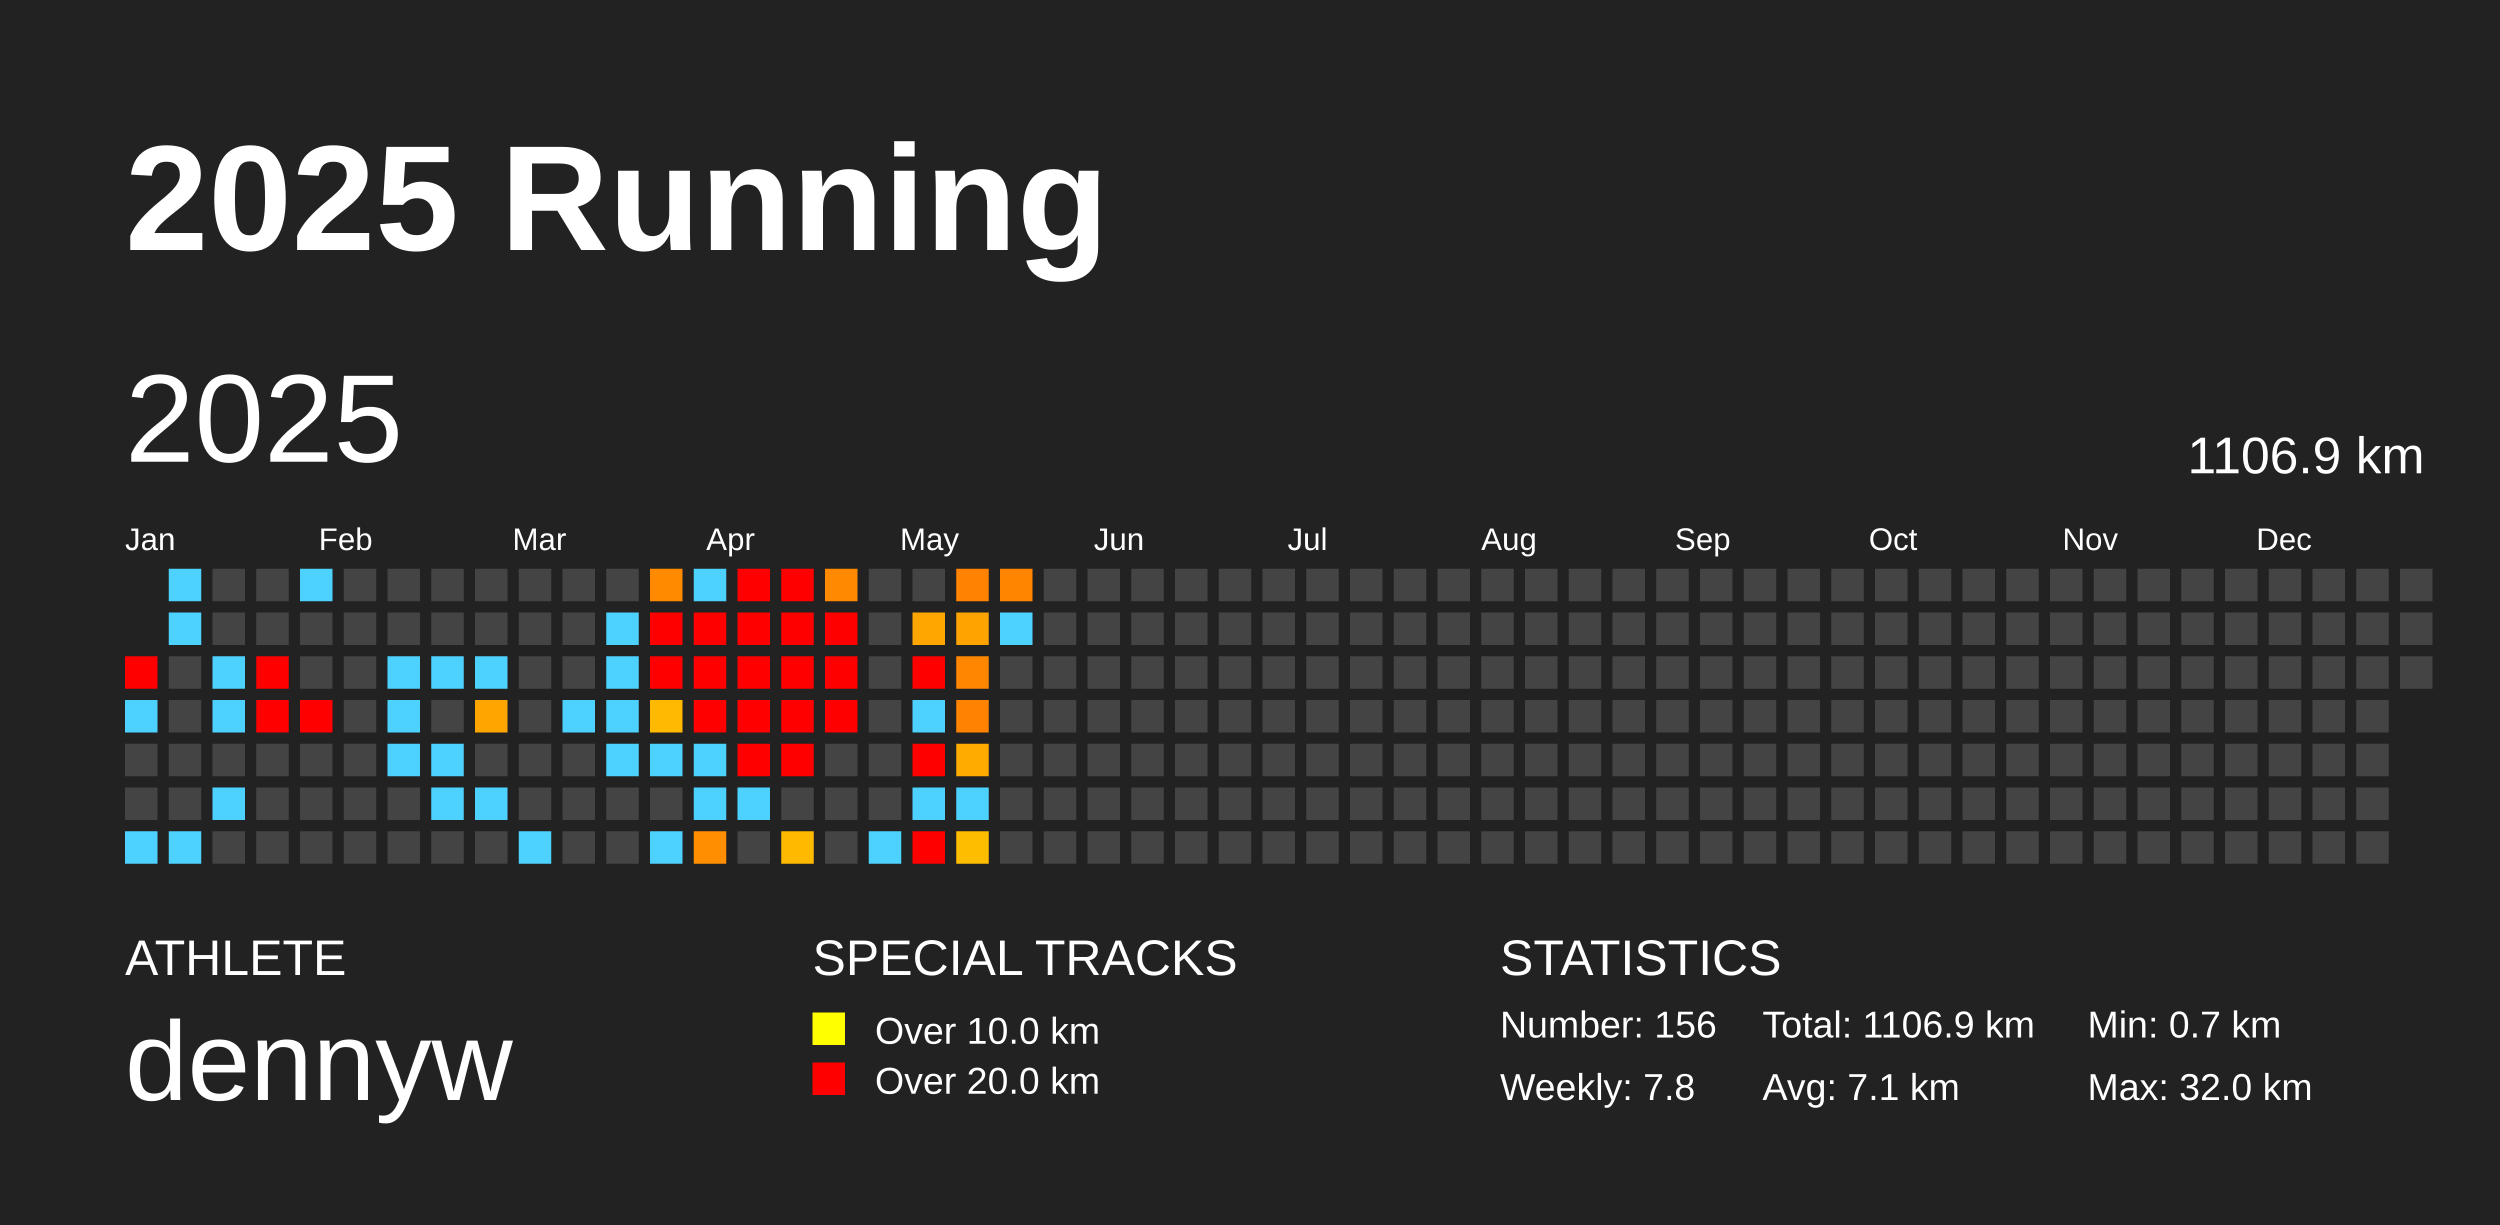
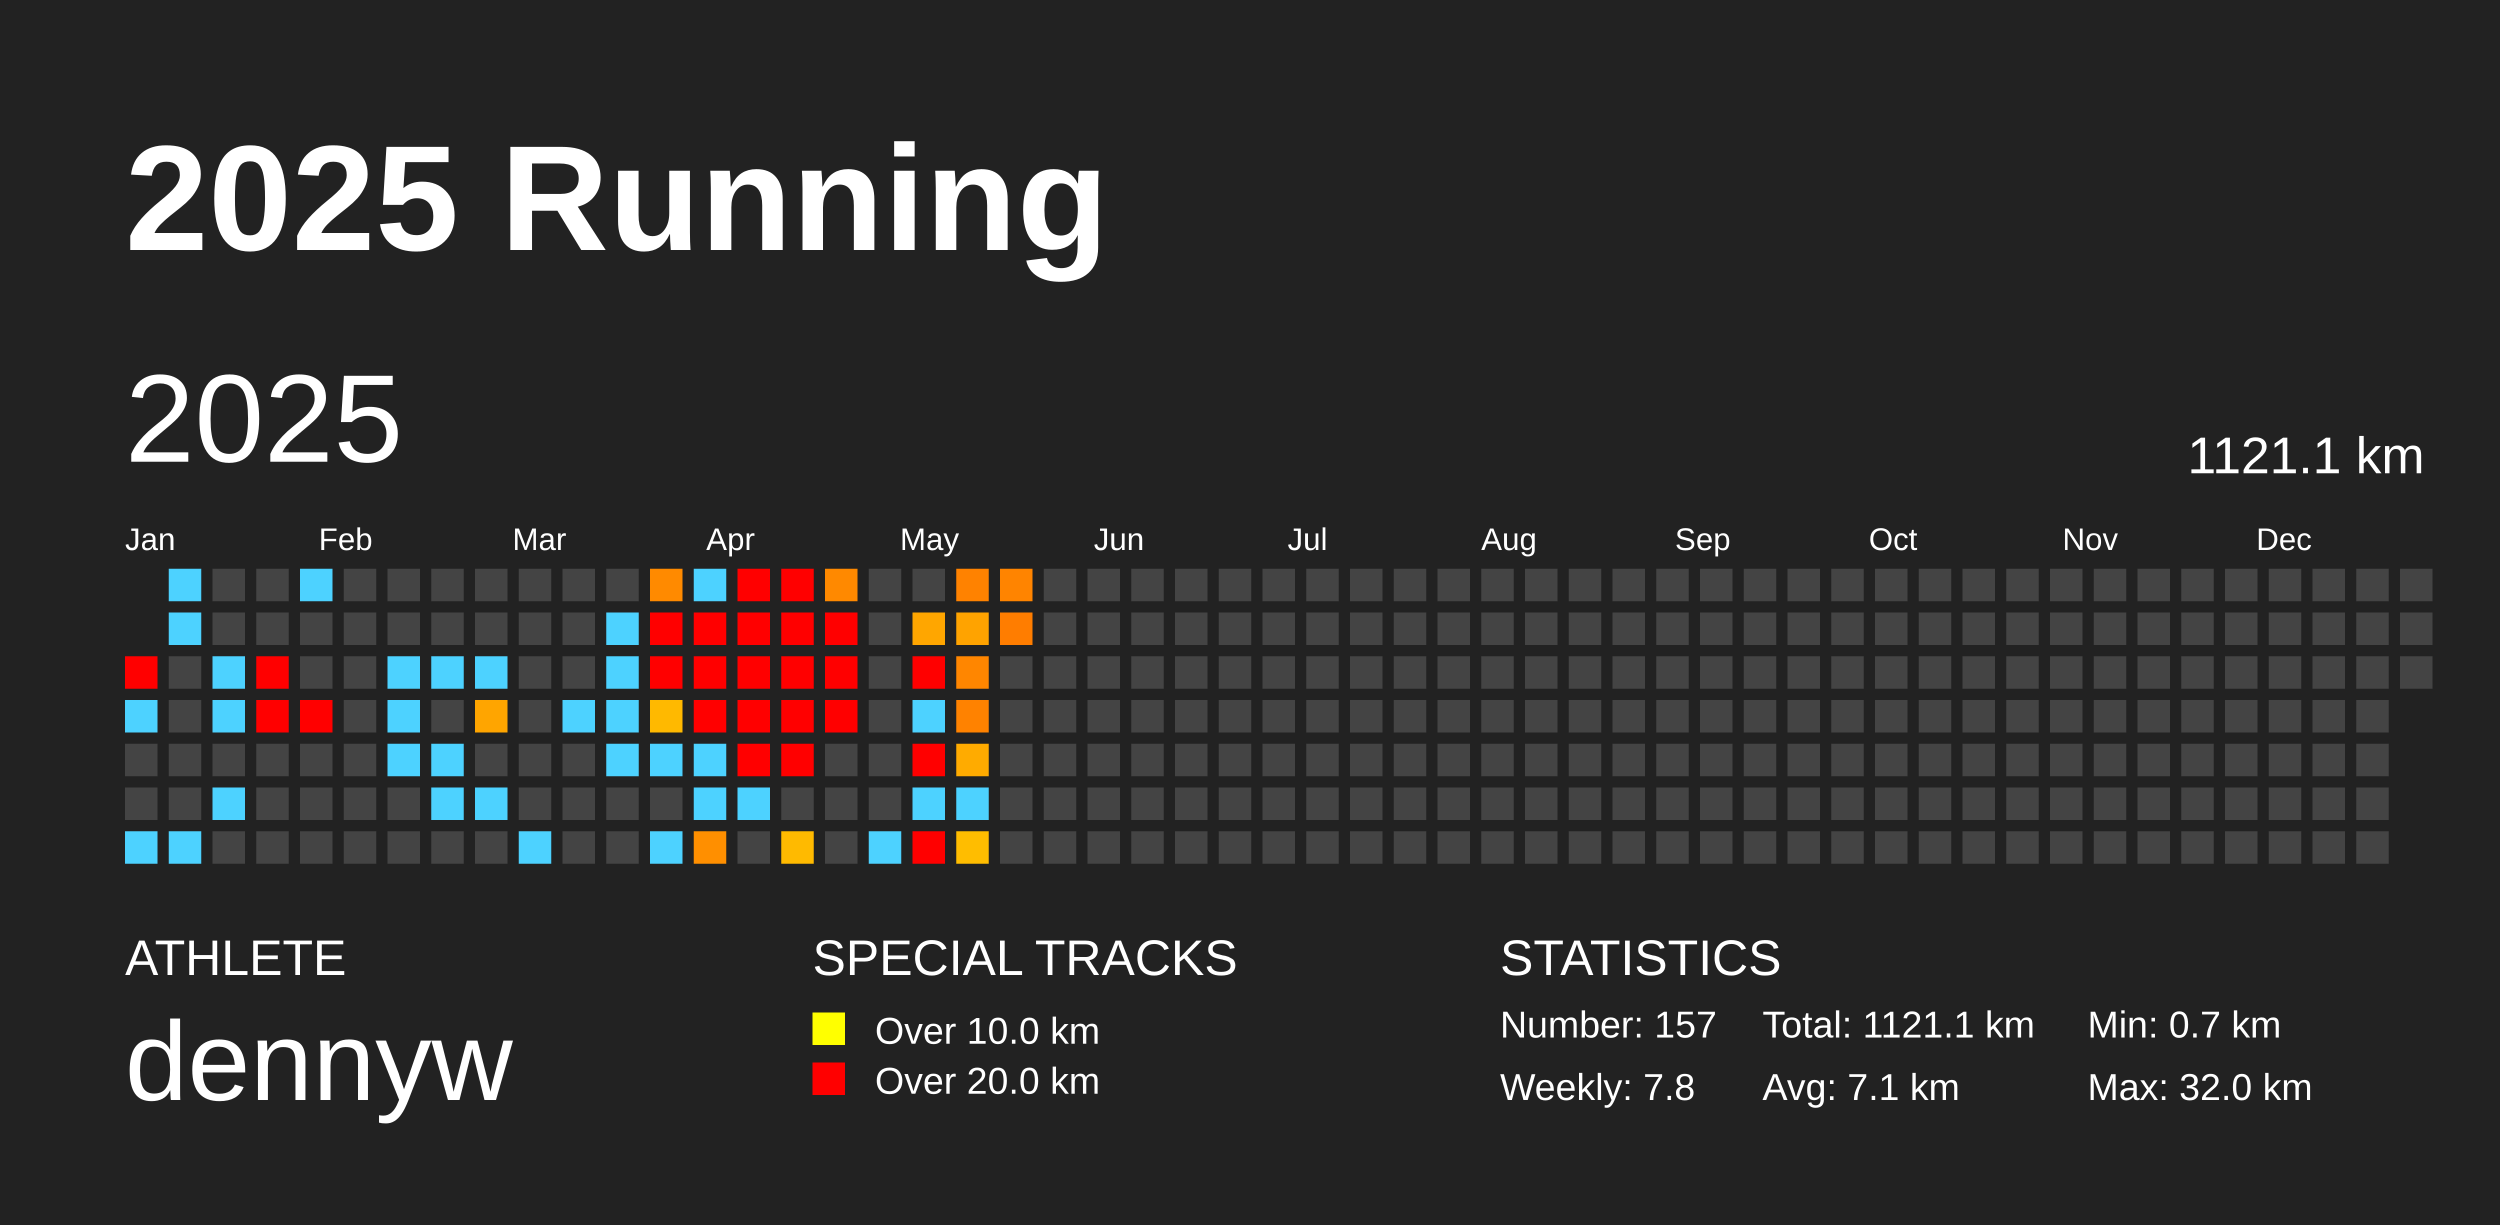
<svg xmlns="http://www.w3.org/2000/svg" baseProfile="full" height="98mm" version="1.1" viewBox="0,0,200,98" width="200mm">
  <defs />
  <rect fill="#222222" height="98" width="200" x="0" y="0" />
  <text fill="#FFFFFF" style="font-size:12px; font-family:Arial; font-weight:bold;" x="10" y="20">2025 Running</text>
  <text fill="#FFFFFF" style="font-size:4px; font-family:Arial" x="10" y="78">ATHLETE</text>
  <text fill="#FFFFFF" style="font-size:9px; font-family:Arial" x="10" y="88">dennyw</text>
  <text fill="#FFFFFF" style="font-size:4px; font-family:Arial" x="65" y="78">SPECIAL TRACKS</text>
  <rect fill="yellow" height="2.6" width="2.6" x="65" y="81" />
  <text fill="#FFFFFF" style="font-size:3px; font-family:Arial" x="70" y="83.5">Over 10.0 km</text>
  <rect fill="red" height="2.6" width="2.6" x="65" y="85" />
  <text fill="#FFFFFF" style="font-size:3px; font-family:Arial" x="70" y="87.5">Over 20.0 km</text>
  <text fill="#FFFFFF" style="font-size:4px; font-family:Arial" x="120" y="78">STATISTICS</text>
-   <text fill="#FFFFFF" style="font-size:3px; font-family:Arial" x="120" y="83">Number: 156</text>
+   <text fill="#FFFFFF" style="font-size:3px; font-family:Arial" x="120" y="83">Number: 157</text>
  <text fill="#FFFFFF" style="font-size:3px; font-family:Arial" x="120" y="88">Weekly: 7.8</text>
-   <text fill="#FFFFFF" style="font-size:3px; font-family:Arial" x="141" y="83">Total: 1106.9 km</text>
+   <text fill="#FFFFFF" style="font-size:3px; font-family:Arial" x="141" y="83">Total: 1121.1 km</text>
  <text fill="#FFFFFF" style="font-size:3px; font-family:Arial" x="141" y="88">Avg: 7.1 km</text>
  <text fill="#FFFFFF" style="font-size:3px; font-family:Arial" x="167" y="83">Min: 0.7 km</text>
  <text fill="#FFFFFF" style="font-size:3px; font-family:Arial" x="167" y="88">Max: 32.0 km</text>
  <text dominant-baseline="hanging" fill="#FFFFFF" style="font-size:10.0px; font-family:Arial;" x="10" y="30">2025</text>
-   <text dominant-baseline="hanging" fill="#FFFFFF" style="font-size:4.125px; font-family:Arial;" x="175" y="35">1106.9 km</text>
+   <text dominant-baseline="hanging" fill="#FFFFFF" style="font-size:4.125px; font-family:Arial;" x="175" y="35">1121.1 km</text>
  <text fill="#FFFFFF" style="font-size:2.5px; font-family:Arial" x="10.0" y="44">Jan</text>
  <text fill="#FFFFFF" style="font-size:2.5px; font-family:Arial" x="25.5" y="44">Feb</text>
  <text fill="#FFFFFF" style="font-size:2.5px; font-family:Arial" x="41.0" y="44">Mar</text>
  <text fill="#FFFFFF" style="font-size:2.5px; font-family:Arial" x="56.5" y="44">Apr</text>
  <text fill="#FFFFFF" style="font-size:2.5px; font-family:Arial" x="72.0" y="44">May</text>
  <text fill="#FFFFFF" style="font-size:2.5px; font-family:Arial" x="87.5" y="44">Jun</text>
  <text fill="#FFFFFF" style="font-size:2.5px; font-family:Arial" x="103.0" y="44">Jul</text>
  <text fill="#FFFFFF" style="font-size:2.5px; font-family:Arial" x="118.5" y="44">Aug</text>
  <text fill="#FFFFFF" style="font-size:2.5px; font-family:Arial" x="134.0" y="44">Sep</text>
  <text fill="#FFFFFF" style="font-size:2.5px; font-family:Arial" x="149.5" y="44">Oct</text>
  <text fill="#FFFFFF" style="font-size:2.5px; font-family:Arial" x="165.0" y="44">Nov</text>
  <text fill="#FFFFFF" style="font-size:2.5px; font-family:Arial" x="180.5" y="44">Dec</text>
  <rect fill="red" height="2.6" width="2.6" x="10.0" y="52.5" />
  <rect fill="#4dd2ff" height="2.6" width="2.6" x="10.0" y="56.0" />
  <rect fill="#444444" height="2.6" width="2.6" x="10.0" y="59.5" />
  <rect fill="#444444" height="2.6" width="2.6" x="10.0" y="63.0" />
  <rect fill="#4dd2ff" height="2.6" width="2.6" x="10.0" y="66.5" />
  <rect fill="#4dd2ff" height="2.6" width="2.6" x="13.5" y="45.5" />
  <rect fill="#4dd2ff" height="2.6" width="2.6" x="13.5" y="49.0" />
  <rect fill="#444444" height="2.6" width="2.6" x="13.5" y="52.5" />
  <rect fill="#444444" height="2.6" width="2.6" x="13.5" y="56.0" />
  <rect fill="#444444" height="2.6" width="2.6" x="13.5" y="59.5" />
  <rect fill="#444444" height="2.6" width="2.6" x="13.5" y="63.0" />
  <rect fill="#4dd2ff" height="2.6" width="2.6" x="13.5" y="66.5" />
  <rect fill="#444444" height="2.6" width="2.6" x="17.0" y="45.5" />
  <rect fill="#444444" height="2.6" width="2.6" x="17.0" y="49.0" />
  <rect fill="#4dd2ff" height="2.6" width="2.6" x="17.0" y="52.5" />
  <rect fill="#4dd2ff" height="2.6" width="2.6" x="17.0" y="56.0" />
  <rect fill="#444444" height="2.6" width="2.6" x="17.0" y="59.5" />
  <rect fill="#4dd2ff" height="2.6" width="2.6" x="17.0" y="63.0" />
  <rect fill="#444444" height="2.6" width="2.6" x="17.0" y="66.5" />
  <rect fill="#444444" height="2.6" width="2.6" x="20.5" y="45.5" />
  <rect fill="#444444" height="2.6" width="2.6" x="20.5" y="49.0" />
  <rect fill="red" height="2.6" width="2.6" x="20.5" y="52.5" />
  <rect fill="red" height="2.6" width="2.6" x="20.5" y="56.0" />
  <rect fill="#444444" height="2.6" width="2.6" x="20.5" y="59.5" />
  <rect fill="#444444" height="2.6" width="2.6" x="20.5" y="63.0" />
  <rect fill="#444444" height="2.6" width="2.6" x="20.5" y="66.5" />
  <rect fill="#4dd2ff" height="2.6" width="2.6" x="24.0" y="45.5" />
  <rect fill="#444444" height="2.6" width="2.6" x="24.0" y="49.0" />
  <rect fill="#444444" height="2.6" width="2.6" x="24.0" y="52.5" />
  <rect fill="red" height="2.6" width="2.6" x="24.0" y="56.0" />
  <rect fill="#444444" height="2.6" width="2.6" x="24.0" y="59.5" />
  <rect fill="#444444" height="2.6" width="2.6" x="24.0" y="63.0" />
  <rect fill="#444444" height="2.6" width="2.6" x="24.0" y="66.5" />
  <rect fill="#444444" height="2.6" width="2.6" x="27.5" y="45.5" />
  <rect fill="#444444" height="2.6" width="2.6" x="27.5" y="49.0" />
  <rect fill="#444444" height="2.6" width="2.6" x="27.5" y="52.5" />
  <rect fill="#444444" height="2.6" width="2.6" x="27.5" y="56.0" />
  <rect fill="#444444" height="2.6" width="2.6" x="27.5" y="59.5" />
  <rect fill="#444444" height="2.6" width="2.6" x="27.5" y="63.0" />
  <rect fill="#444444" height="2.6" width="2.6" x="27.5" y="66.5" />
  <rect fill="#444444" height="2.6" width="2.6" x="31.0" y="45.5" />
  <rect fill="#444444" height="2.6" width="2.6" x="31.0" y="49.0" />
  <rect fill="#4dd2ff" height="2.6" width="2.6" x="31.0" y="52.5" />
  <rect fill="#4dd2ff" height="2.6" width="2.6" x="31.0" y="56.0" />
  <rect fill="#4dd2ff" height="2.6" width="2.6" x="31.0" y="59.5" />
  <rect fill="#444444" height="2.6" width="2.6" x="31.0" y="63.0" />
  <rect fill="#444444" height="2.6" width="2.6" x="31.0" y="66.5" />
  <rect fill="#444444" height="2.6" width="2.6" x="34.5" y="45.5" />
  <rect fill="#444444" height="2.6" width="2.6" x="34.5" y="49.0" />
  <rect fill="#4dd2ff" height="2.6" width="2.6" x="34.5" y="52.5" />
  <rect fill="#444444" height="2.6" width="2.6" x="34.5" y="56.0" />
  <rect fill="#4dd2ff" height="2.6" width="2.6" x="34.5" y="59.5" />
  <rect fill="#4dd2ff" height="2.6" width="2.6" x="34.5" y="63.0" />
  <rect fill="#444444" height="2.6" width="2.6" x="34.5" y="66.5" />
  <rect fill="#444444" height="2.6" width="2.6" x="38.0" y="45.5" />
  <rect fill="#444444" height="2.6" width="2.6" x="38.0" y="49.0" />
  <rect fill="#4dd2ff" height="2.6" width="2.6" x="38.0" y="52.5" />
  <rect fill="#ffa500" height="2.6" width="2.6" x="38.0" y="56.0" />
  <rect fill="#444444" height="2.6" width="2.6" x="38.0" y="59.5" />
  <rect fill="#4dd2ff" height="2.6" width="2.6" x="38.0" y="63.0" />
  <rect fill="#444444" height="2.6" width="2.6" x="38.0" y="66.5" />
  <rect fill="#444444" height="2.6" width="2.6" x="41.5" y="45.5" />
  <rect fill="#444444" height="2.6" width="2.6" x="41.5" y="49.0" />
  <rect fill="#444444" height="2.6" width="2.6" x="41.5" y="52.5" />
  <rect fill="#444444" height="2.6" width="2.6" x="41.5" y="56.0" />
  <rect fill="#444444" height="2.6" width="2.6" x="41.5" y="59.5" />
  <rect fill="#444444" height="2.6" width="2.6" x="41.5" y="63.0" />
  <rect fill="#4dd2ff" height="2.6" width="2.6" x="41.5" y="66.5" />
  <rect fill="#444444" height="2.6" width="2.6" x="45.0" y="45.5" />
  <rect fill="#444444" height="2.6" width="2.6" x="45.0" y="49.0" />
  <rect fill="#444444" height="2.6" width="2.6" x="45.0" y="52.5" />
  <rect fill="#4dd2ff" height="2.6" width="2.6" x="45.0" y="56.0" />
  <rect fill="#444444" height="2.6" width="2.6" x="45.0" y="59.5" />
  <rect fill="#444444" height="2.6" width="2.6" x="45.0" y="63.0" />
  <rect fill="#444444" height="2.6" width="2.6" x="45.0" y="66.5" />
  <rect fill="#444444" height="2.6" width="2.6" x="48.5" y="45.5" />
  <rect fill="#4dd2ff" height="2.6" width="2.6" x="48.5" y="49.0" />
  <rect fill="#4dd2ff" height="2.6" width="2.6" x="48.5" y="52.5" />
  <rect fill="#4dd2ff" height="2.6" width="2.6" x="48.5" y="56.0" />
  <rect fill="#4dd2ff" height="2.6" width="2.6" x="48.5" y="59.5" />
  <rect fill="#444444" height="2.6" width="2.6" x="48.5" y="63.0" />
  <rect fill="#444444" height="2.6" width="2.6" x="48.5" y="66.5" />
  <rect fill="#ff8a00" height="2.6" width="2.6" x="52.0" y="45.5" />
  <rect fill="red" height="2.6" width="2.6" x="52.0" y="49.0" />
  <rect fill="red" height="2.6" width="2.6" x="52.0" y="52.5" />
  <rect fill="#ffb900" height="2.6" width="2.6" x="52.0" y="56.0" />
  <rect fill="#4dd2ff" height="2.6" width="2.6" x="52.0" y="59.5" />
  <rect fill="#444444" height="2.6" width="2.6" x="52.0" y="63.0" />
  <rect fill="#4dd2ff" height="2.6" width="2.6" x="52.0" y="66.5" />
  <rect fill="#4dd2ff" height="2.6" width="2.6" x="55.5" y="45.5" />
  <rect fill="red" height="2.6" width="2.6" x="55.5" y="49.0" />
  <rect fill="red" height="2.6" width="2.6" x="55.5" y="52.5" />
  <rect fill="red" height="2.6" width="2.6" x="55.5" y="56.0" />
  <rect fill="#4dd2ff" height="2.6" width="2.6" x="55.5" y="59.5" />
  <rect fill="#4dd2ff" height="2.6" width="2.6" x="55.5" y="63.0" />
  <rect fill="#ff8f00" height="2.6" width="2.6" x="55.5" y="66.5" />
  <rect fill="red" height="2.6" width="2.6" x="59.0" y="45.5" />
  <rect fill="red" height="2.6" width="2.6" x="59.0" y="49.0" />
  <rect fill="red" height="2.6" width="2.6" x="59.0" y="52.5" />
  <rect fill="red" height="2.6" width="2.6" x="59.0" y="56.0" />
  <rect fill="red" height="2.6" width="2.6" x="59.0" y="59.5" />
  <rect fill="#4dd2ff" height="2.6" width="2.6" x="59.0" y="63.0" />
  <rect fill="#444444" height="2.6" width="2.6" x="59.0" y="66.5" />
  <rect fill="red" height="2.6" width="2.6" x="62.5" y="45.5" />
  <rect fill="red" height="2.6" width="2.6" x="62.5" y="49.0" />
  <rect fill="red" height="2.6" width="2.6" x="62.5" y="52.5" />
  <rect fill="red" height="2.6" width="2.6" x="62.5" y="56.0" />
  <rect fill="red" height="2.6" width="2.6" x="62.5" y="59.5" />
  <rect fill="#444444" height="2.6" width="2.6" x="62.5" y="63.0" />
  <rect fill="#ffba00" height="2.6" width="2.6" x="62.5" y="66.5" />
  <rect fill="#ff8900" height="2.6" width="2.6" x="66.0" y="45.5" />
  <rect fill="red" height="2.6" width="2.6" x="66.0" y="49.0" />
  <rect fill="red" height="2.6" width="2.6" x="66.0" y="52.5" />
  <rect fill="red" height="2.6" width="2.6" x="66.0" y="56.0" />
  <rect fill="#444444" height="2.6" width="2.6" x="66.0" y="59.5" />
  <rect fill="#444444" height="2.6" width="2.6" x="66.0" y="63.0" />
  <rect fill="#444444" height="2.6" width="2.6" x="66.0" y="66.5" />
  <rect fill="#444444" height="2.6" width="2.6" x="69.5" y="45.5" />
  <rect fill="#444444" height="2.6" width="2.6" x="69.5" y="49.0" />
  <rect fill="#444444" height="2.6" width="2.6" x="69.5" y="52.5" />
  <rect fill="#444444" height="2.6" width="2.6" x="69.5" y="56.0" />
  <rect fill="#444444" height="2.6" width="2.6" x="69.5" y="59.5" />
  <rect fill="#444444" height="2.6" width="2.6" x="69.5" y="63.0" />
  <rect fill="#4dd2ff" height="2.6" width="2.6" x="69.5" y="66.5" />
  <rect fill="#444444" height="2.6" width="2.6" x="73.0" y="45.5" />
  <rect fill="#ffa600" height="2.6" width="2.6" x="73.0" y="49.0" />
  <rect fill="red" height="2.6" width="2.6" x="73.0" y="52.5" />
  <rect fill="#4dd2ff" height="2.6" width="2.6" x="73.0" y="56.0" />
  <rect fill="red" height="2.6" width="2.6" x="73.0" y="59.5" />
  <rect fill="#4dd2ff" height="2.6" width="2.6" x="73.0" y="63.0" />
  <rect fill="red" height="2.6" width="2.6" x="73.0" y="66.5" />
  <rect fill="#ff8200" height="2.6" width="2.6" x="76.5" y="45.5" />
  <rect fill="#ffa300" height="2.6" width="2.6" x="76.5" y="49.0" />
  <rect fill="#ff8600" height="2.6" width="2.6" x="76.5" y="52.5" />
  <rect fill="#ff8200" height="2.6" width="2.6" x="76.5" y="56.0" />
  <rect fill="#ffab00" height="2.6" width="2.6" x="76.5" y="59.5" />
  <rect fill="#4dd2ff" height="2.6" width="2.6" x="76.5" y="63.0" />
  <rect fill="#ffbd00" height="2.6" width="2.6" x="76.5" y="66.5" />
  <rect fill="#ff8400" height="2.6" width="2.6" x="80.0" y="45.5" />
-   <rect fill="#4dd2ff" height="2.6" width="2.6" x="80.0" y="49.0" />
+   <rect fill="#ff7d00" height="2.6" width="2.6" x="80.0" y="49.0" />
  <rect fill="#444444" height="2.6" width="2.6" x="80.0" y="52.5" />
  <rect fill="#444444" height="2.6" width="2.6" x="80.0" y="56.0" />
  <rect fill="#444444" height="2.6" width="2.6" x="80.0" y="59.5" />
  <rect fill="#444444" height="2.6" width="2.6" x="80.0" y="63.0" />
  <rect fill="#444444" height="2.6" width="2.6" x="80.0" y="66.5" />
  <rect fill="#444444" height="2.6" width="2.6" x="83.5" y="45.5" />
  <rect fill="#444444" height="2.6" width="2.6" x="83.5" y="49.0" />
  <rect fill="#444444" height="2.6" width="2.6" x="83.5" y="52.5" />
  <rect fill="#444444" height="2.6" width="2.6" x="83.5" y="56.0" />
  <rect fill="#444444" height="2.6" width="2.6" x="83.5" y="59.5" />
  <rect fill="#444444" height="2.6" width="2.6" x="83.5" y="63.0" />
  <rect fill="#444444" height="2.6" width="2.6" x="83.5" y="66.5" />
  <rect fill="#444444" height="2.6" width="2.6" x="87.0" y="45.5" />
  <rect fill="#444444" height="2.6" width="2.6" x="87.0" y="49.0" />
  <rect fill="#444444" height="2.6" width="2.6" x="87.0" y="52.5" />
  <rect fill="#444444" height="2.6" width="2.6" x="87.0" y="56.0" />
  <rect fill="#444444" height="2.6" width="2.6" x="87.0" y="59.5" />
  <rect fill="#444444" height="2.6" width="2.6" x="87.0" y="63.0" />
  <rect fill="#444444" height="2.6" width="2.6" x="87.0" y="66.5" />
  <rect fill="#444444" height="2.6" width="2.6" x="90.5" y="45.5" />
  <rect fill="#444444" height="2.6" width="2.6" x="90.5" y="49.0" />
  <rect fill="#444444" height="2.6" width="2.6" x="90.5" y="52.5" />
  <rect fill="#444444" height="2.6" width="2.6" x="90.5" y="56.0" />
  <rect fill="#444444" height="2.6" width="2.6" x="90.5" y="59.5" />
  <rect fill="#444444" height="2.6" width="2.6" x="90.5" y="63.0" />
  <rect fill="#444444" height="2.6" width="2.6" x="90.5" y="66.5" />
  <rect fill="#444444" height="2.6" width="2.6" x="94.0" y="45.5" />
  <rect fill="#444444" height="2.6" width="2.6" x="94.0" y="49.0" />
  <rect fill="#444444" height="2.6" width="2.6" x="94.0" y="52.5" />
  <rect fill="#444444" height="2.6" width="2.6" x="94.0" y="56.0" />
  <rect fill="#444444" height="2.6" width="2.6" x="94.0" y="59.5" />
  <rect fill="#444444" height="2.6" width="2.6" x="94.0" y="63.0" />
  <rect fill="#444444" height="2.6" width="2.6" x="94.0" y="66.5" />
  <rect fill="#444444" height="2.6" width="2.6" x="97.5" y="45.5" />
  <rect fill="#444444" height="2.6" width="2.6" x="97.5" y="49.0" />
  <rect fill="#444444" height="2.6" width="2.6" x="97.5" y="52.5" />
  <rect fill="#444444" height="2.6" width="2.6" x="97.5" y="56.0" />
  <rect fill="#444444" height="2.6" width="2.6" x="97.5" y="59.5" />
  <rect fill="#444444" height="2.6" width="2.6" x="97.5" y="63.0" />
  <rect fill="#444444" height="2.6" width="2.6" x="97.5" y="66.5" />
  <rect fill="#444444" height="2.6" width="2.6" x="101.0" y="45.5" />
  <rect fill="#444444" height="2.6" width="2.6" x="101.0" y="49.0" />
  <rect fill="#444444" height="2.6" width="2.6" x="101.0" y="52.5" />
  <rect fill="#444444" height="2.6" width="2.6" x="101.0" y="56.0" />
  <rect fill="#444444" height="2.6" width="2.6" x="101.0" y="59.5" />
  <rect fill="#444444" height="2.6" width="2.6" x="101.0" y="63.0" />
  <rect fill="#444444" height="2.6" width="2.6" x="101.0" y="66.5" />
  <rect fill="#444444" height="2.6" width="2.6" x="104.5" y="45.5" />
  <rect fill="#444444" height="2.6" width="2.6" x="104.5" y="49.0" />
  <rect fill="#444444" height="2.6" width="2.6" x="104.5" y="52.5" />
  <rect fill="#444444" height="2.6" width="2.6" x="104.5" y="56.0" />
  <rect fill="#444444" height="2.6" width="2.6" x="104.5" y="59.5" />
  <rect fill="#444444" height="2.6" width="2.6" x="104.5" y="63.0" />
  <rect fill="#444444" height="2.6" width="2.6" x="104.5" y="66.5" />
  <rect fill="#444444" height="2.6" width="2.6" x="108.0" y="45.5" />
  <rect fill="#444444" height="2.6" width="2.6" x="108.0" y="49.0" />
  <rect fill="#444444" height="2.6" width="2.6" x="108.0" y="52.5" />
  <rect fill="#444444" height="2.6" width="2.6" x="108.0" y="56.0" />
  <rect fill="#444444" height="2.6" width="2.6" x="108.0" y="59.5" />
  <rect fill="#444444" height="2.6" width="2.6" x="108.0" y="63.0" />
  <rect fill="#444444" height="2.6" width="2.6" x="108.0" y="66.5" />
  <rect fill="#444444" height="2.6" width="2.6" x="111.5" y="45.5" />
  <rect fill="#444444" height="2.6" width="2.6" x="111.5" y="49.0" />
  <rect fill="#444444" height="2.6" width="2.6" x="111.5" y="52.5" />
  <rect fill="#444444" height="2.6" width="2.6" x="111.5" y="56.0" />
  <rect fill="#444444" height="2.6" width="2.6" x="111.5" y="59.5" />
  <rect fill="#444444" height="2.6" width="2.6" x="111.5" y="63.0" />
  <rect fill="#444444" height="2.6" width="2.6" x="111.5" y="66.5" />
  <rect fill="#444444" height="2.6" width="2.6" x="115.0" y="45.5" />
  <rect fill="#444444" height="2.6" width="2.6" x="115.0" y="49.0" />
  <rect fill="#444444" height="2.6" width="2.6" x="115.0" y="52.5" />
  <rect fill="#444444" height="2.6" width="2.6" x="115.0" y="56.0" />
  <rect fill="#444444" height="2.6" width="2.6" x="115.0" y="59.5" />
  <rect fill="#444444" height="2.6" width="2.6" x="115.0" y="63.0" />
  <rect fill="#444444" height="2.6" width="2.6" x="115.0" y="66.5" />
  <rect fill="#444444" height="2.6" width="2.6" x="118.5" y="45.5" />
  <rect fill="#444444" height="2.6" width="2.6" x="118.5" y="49.0" />
  <rect fill="#444444" height="2.6" width="2.6" x="118.5" y="52.5" />
  <rect fill="#444444" height="2.6" width="2.6" x="118.5" y="56.0" />
  <rect fill="#444444" height="2.6" width="2.6" x="118.5" y="59.5" />
  <rect fill="#444444" height="2.6" width="2.6" x="118.5" y="63.0" />
  <rect fill="#444444" height="2.6" width="2.6" x="118.5" y="66.5" />
  <rect fill="#444444" height="2.6" width="2.6" x="122.0" y="45.5" />
  <rect fill="#444444" height="2.6" width="2.6" x="122.0" y="49.0" />
  <rect fill="#444444" height="2.6" width="2.6" x="122.0" y="52.5" />
  <rect fill="#444444" height="2.6" width="2.6" x="122.0" y="56.0" />
  <rect fill="#444444" height="2.6" width="2.6" x="122.0" y="59.5" />
  <rect fill="#444444" height="2.6" width="2.6" x="122.0" y="63.0" />
  <rect fill="#444444" height="2.6" width="2.6" x="122.0" y="66.5" />
  <rect fill="#444444" height="2.6" width="2.6" x="125.5" y="45.5" />
  <rect fill="#444444" height="2.6" width="2.6" x="125.5" y="49.0" />
  <rect fill="#444444" height="2.6" width="2.6" x="125.5" y="52.5" />
  <rect fill="#444444" height="2.6" width="2.6" x="125.5" y="56.0" />
  <rect fill="#444444" height="2.6" width="2.6" x="125.5" y="59.5" />
  <rect fill="#444444" height="2.6" width="2.6" x="125.5" y="63.0" />
  <rect fill="#444444" height="2.6" width="2.6" x="125.5" y="66.5" />
  <rect fill="#444444" height="2.6" width="2.6" x="129.0" y="45.5" />
  <rect fill="#444444" height="2.6" width="2.6" x="129.0" y="49.0" />
  <rect fill="#444444" height="2.6" width="2.6" x="129.0" y="52.5" />
  <rect fill="#444444" height="2.6" width="2.6" x="129.0" y="56.0" />
  <rect fill="#444444" height="2.6" width="2.6" x="129.0" y="59.5" />
  <rect fill="#444444" height="2.6" width="2.6" x="129.0" y="63.0" />
  <rect fill="#444444" height="2.6" width="2.6" x="129.0" y="66.5" />
  <rect fill="#444444" height="2.6" width="2.6" x="132.5" y="45.5" />
  <rect fill="#444444" height="2.6" width="2.6" x="132.5" y="49.0" />
  <rect fill="#444444" height="2.6" width="2.6" x="132.5" y="52.5" />
  <rect fill="#444444" height="2.6" width="2.6" x="132.5" y="56.0" />
  <rect fill="#444444" height="2.6" width="2.6" x="132.5" y="59.5" />
  <rect fill="#444444" height="2.6" width="2.6" x="132.5" y="63.0" />
  <rect fill="#444444" height="2.6" width="2.6" x="132.5" y="66.5" />
  <rect fill="#444444" height="2.6" width="2.6" x="136.0" y="45.5" />
  <rect fill="#444444" height="2.6" width="2.6" x="136.0" y="49.0" />
  <rect fill="#444444" height="2.6" width="2.6" x="136.0" y="52.5" />
  <rect fill="#444444" height="2.6" width="2.6" x="136.0" y="56.0" />
  <rect fill="#444444" height="2.6" width="2.6" x="136.0" y="59.5" />
  <rect fill="#444444" height="2.6" width="2.6" x="136.0" y="63.0" />
  <rect fill="#444444" height="2.6" width="2.6" x="136.0" y="66.5" />
  <rect fill="#444444" height="2.6" width="2.6" x="139.5" y="45.5" />
  <rect fill="#444444" height="2.6" width="2.6" x="139.5" y="49.0" />
  <rect fill="#444444" height="2.6" width="2.6" x="139.5" y="52.5" />
  <rect fill="#444444" height="2.6" width="2.6" x="139.5" y="56.0" />
  <rect fill="#444444" height="2.6" width="2.6" x="139.5" y="59.5" />
  <rect fill="#444444" height="2.6" width="2.6" x="139.5" y="63.0" />
  <rect fill="#444444" height="2.6" width="2.6" x="139.5" y="66.5" />
  <rect fill="#444444" height="2.6" width="2.6" x="143.0" y="45.5" />
  <rect fill="#444444" height="2.6" width="2.6" x="143.0" y="49.0" />
  <rect fill="#444444" height="2.6" width="2.6" x="143.0" y="52.5" />
  <rect fill="#444444" height="2.6" width="2.6" x="143.0" y="56.0" />
  <rect fill="#444444" height="2.6" width="2.6" x="143.0" y="59.5" />
  <rect fill="#444444" height="2.6" width="2.6" x="143.0" y="63.0" />
  <rect fill="#444444" height="2.6" width="2.6" x="143.0" y="66.5" />
  <rect fill="#444444" height="2.6" width="2.6" x="146.5" y="45.5" />
  <rect fill="#444444" height="2.6" width="2.6" x="146.5" y="49.0" />
  <rect fill="#444444" height="2.6" width="2.6" x="146.5" y="52.5" />
  <rect fill="#444444" height="2.6" width="2.6" x="146.5" y="56.0" />
  <rect fill="#444444" height="2.6" width="2.6" x="146.5" y="59.5" />
  <rect fill="#444444" height="2.6" width="2.6" x="146.5" y="63.0" />
  <rect fill="#444444" height="2.6" width="2.6" x="146.5" y="66.5" />
  <rect fill="#444444" height="2.6" width="2.6" x="150.0" y="45.5" />
  <rect fill="#444444" height="2.6" width="2.6" x="150.0" y="49.0" />
  <rect fill="#444444" height="2.6" width="2.6" x="150.0" y="52.5" />
  <rect fill="#444444" height="2.6" width="2.6" x="150.0" y="56.0" />
  <rect fill="#444444" height="2.6" width="2.6" x="150.0" y="59.5" />
  <rect fill="#444444" height="2.6" width="2.6" x="150.0" y="63.0" />
  <rect fill="#444444" height="2.6" width="2.6" x="150.0" y="66.5" />
  <rect fill="#444444" height="2.6" width="2.6" x="153.5" y="45.5" />
  <rect fill="#444444" height="2.6" width="2.6" x="153.5" y="49.0" />
  <rect fill="#444444" height="2.6" width="2.6" x="153.5" y="52.5" />
  <rect fill="#444444" height="2.6" width="2.6" x="153.5" y="56.0" />
  <rect fill="#444444" height="2.6" width="2.6" x="153.5" y="59.5" />
  <rect fill="#444444" height="2.6" width="2.6" x="153.5" y="63.0" />
  <rect fill="#444444" height="2.6" width="2.6" x="153.5" y="66.5" />
  <rect fill="#444444" height="2.6" width="2.6" x="157.0" y="45.5" />
  <rect fill="#444444" height="2.6" width="2.6" x="157.0" y="49.0" />
  <rect fill="#444444" height="2.6" width="2.6" x="157.0" y="52.5" />
  <rect fill="#444444" height="2.6" width="2.6" x="157.0" y="56.0" />
  <rect fill="#444444" height="2.6" width="2.6" x="157.0" y="59.5" />
  <rect fill="#444444" height="2.6" width="2.6" x="157.0" y="63.0" />
  <rect fill="#444444" height="2.6" width="2.6" x="157.0" y="66.5" />
  <rect fill="#444444" height="2.6" width="2.6" x="160.5" y="45.5" />
  <rect fill="#444444" height="2.6" width="2.6" x="160.5" y="49.0" />
  <rect fill="#444444" height="2.6" width="2.6" x="160.5" y="52.5" />
  <rect fill="#444444" height="2.6" width="2.6" x="160.5" y="56.0" />
  <rect fill="#444444" height="2.6" width="2.6" x="160.5" y="59.5" />
  <rect fill="#444444" height="2.6" width="2.6" x="160.5" y="63.0" />
  <rect fill="#444444" height="2.6" width="2.6" x="160.5" y="66.5" />
  <rect fill="#444444" height="2.6" width="2.6" x="164.0" y="45.5" />
  <rect fill="#444444" height="2.6" width="2.6" x="164.0" y="49.0" />
  <rect fill="#444444" height="2.6" width="2.6" x="164.0" y="52.5" />
  <rect fill="#444444" height="2.6" width="2.6" x="164.0" y="56.0" />
  <rect fill="#444444" height="2.6" width="2.6" x="164.0" y="59.5" />
  <rect fill="#444444" height="2.6" width="2.6" x="164.0" y="63.0" />
  <rect fill="#444444" height="2.6" width="2.6" x="164.0" y="66.5" />
  <rect fill="#444444" height="2.6" width="2.6" x="167.5" y="45.5" />
  <rect fill="#444444" height="2.6" width="2.6" x="167.5" y="49.0" />
  <rect fill="#444444" height="2.6" width="2.6" x="167.5" y="52.5" />
  <rect fill="#444444" height="2.6" width="2.6" x="167.5" y="56.0" />
  <rect fill="#444444" height="2.6" width="2.6" x="167.5" y="59.5" />
  <rect fill="#444444" height="2.6" width="2.6" x="167.5" y="63.0" />
  <rect fill="#444444" height="2.6" width="2.6" x="167.5" y="66.5" />
  <rect fill="#444444" height="2.6" width="2.6" x="171.0" y="45.5" />
  <rect fill="#444444" height="2.6" width="2.6" x="171.0" y="49.0" />
  <rect fill="#444444" height="2.6" width="2.6" x="171.0" y="52.5" />
  <rect fill="#444444" height="2.6" width="2.6" x="171.0" y="56.0" />
  <rect fill="#444444" height="2.6" width="2.6" x="171.0" y="59.5" />
  <rect fill="#444444" height="2.6" width="2.6" x="171.0" y="63.0" />
  <rect fill="#444444" height="2.6" width="2.6" x="171.0" y="66.5" />
  <rect fill="#444444" height="2.6" width="2.6" x="174.5" y="45.5" />
  <rect fill="#444444" height="2.6" width="2.6" x="174.5" y="49.0" />
  <rect fill="#444444" height="2.6" width="2.6" x="174.5" y="52.5" />
  <rect fill="#444444" height="2.6" width="2.6" x="174.5" y="56.0" />
  <rect fill="#444444" height="2.6" width="2.6" x="174.5" y="59.5" />
  <rect fill="#444444" height="2.6" width="2.6" x="174.5" y="63.0" />
  <rect fill="#444444" height="2.6" width="2.6" x="174.5" y="66.5" />
  <rect fill="#444444" height="2.6" width="2.6" x="178.0" y="45.5" />
  <rect fill="#444444" height="2.6" width="2.6" x="178.0" y="49.0" />
  <rect fill="#444444" height="2.6" width="2.6" x="178.0" y="52.5" />
  <rect fill="#444444" height="2.6" width="2.6" x="178.0" y="56.0" />
  <rect fill="#444444" height="2.6" width="2.6" x="178.0" y="59.5" />
  <rect fill="#444444" height="2.6" width="2.6" x="178.0" y="63.0" />
  <rect fill="#444444" height="2.6" width="2.6" x="178.0" y="66.5" />
  <rect fill="#444444" height="2.6" width="2.6" x="181.5" y="45.5" />
  <rect fill="#444444" height="2.6" width="2.6" x="181.5" y="49.0" />
  <rect fill="#444444" height="2.6" width="2.6" x="181.5" y="52.5" />
  <rect fill="#444444" height="2.6" width="2.6" x="181.5" y="56.0" />
  <rect fill="#444444" height="2.6" width="2.6" x="181.5" y="59.5" />
  <rect fill="#444444" height="2.6" width="2.6" x="181.5" y="63.0" />
  <rect fill="#444444" height="2.6" width="2.6" x="181.5" y="66.5" />
  <rect fill="#444444" height="2.6" width="2.6" x="185.0" y="45.5" />
  <rect fill="#444444" height="2.6" width="2.6" x="185.0" y="49.0" />
  <rect fill="#444444" height="2.6" width="2.6" x="185.0" y="52.5" />
  <rect fill="#444444" height="2.6" width="2.6" x="185.0" y="56.0" />
  <rect fill="#444444" height="2.6" width="2.6" x="185.0" y="59.5" />
  <rect fill="#444444" height="2.6" width="2.6" x="185.0" y="63.0" />
  <rect fill="#444444" height="2.6" width="2.6" x="185.0" y="66.5" />
  <rect fill="#444444" height="2.6" width="2.6" x="188.5" y="45.5" />
  <rect fill="#444444" height="2.6" width="2.6" x="188.5" y="49.0" />
  <rect fill="#444444" height="2.6" width="2.6" x="188.5" y="52.5" />
  <rect fill="#444444" height="2.6" width="2.6" x="188.5" y="56.0" />
  <rect fill="#444444" height="2.6" width="2.6" x="188.5" y="59.5" />
  <rect fill="#444444" height="2.6" width="2.6" x="188.5" y="63.0" />
  <rect fill="#444444" height="2.6" width="2.6" x="188.5" y="66.5" />
  <rect fill="#444444" height="2.6" width="2.6" x="192.0" y="45.5" />
  <rect fill="#444444" height="2.6" width="2.6" x="192.0" y="49.0" />
  <rect fill="#444444" height="2.6" width="2.6" x="192.0" y="52.5" />
</svg>
